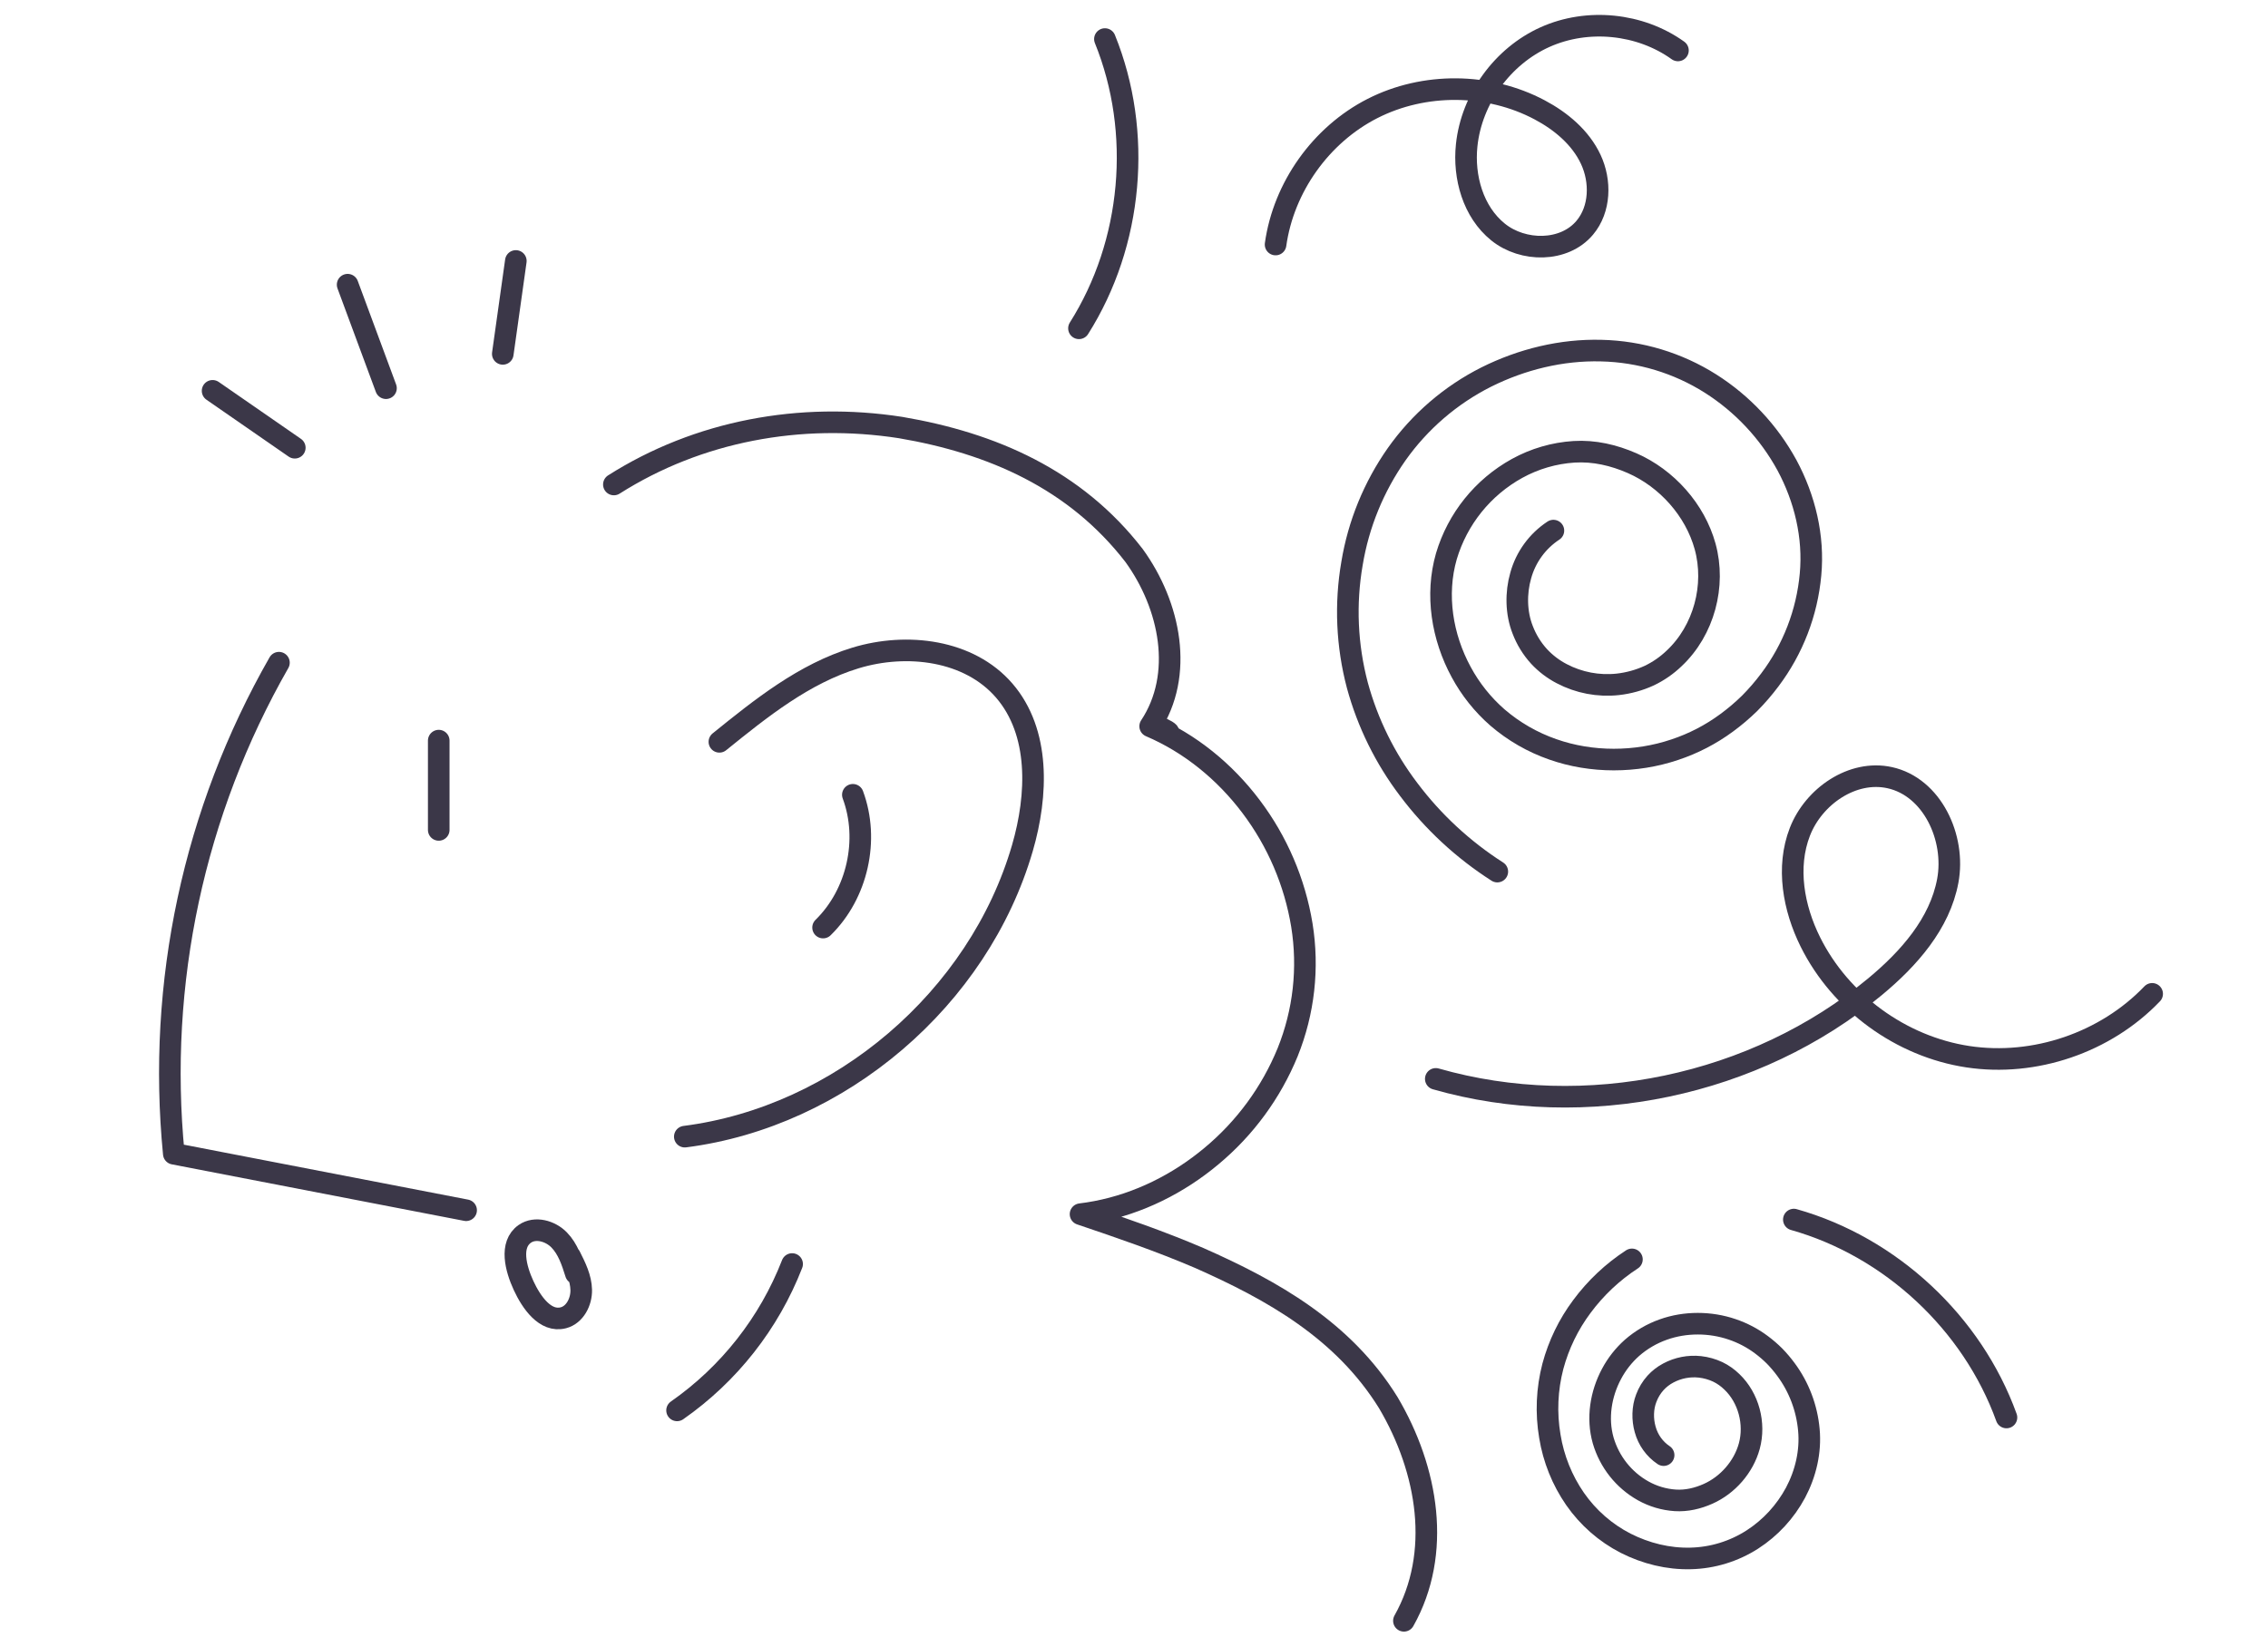
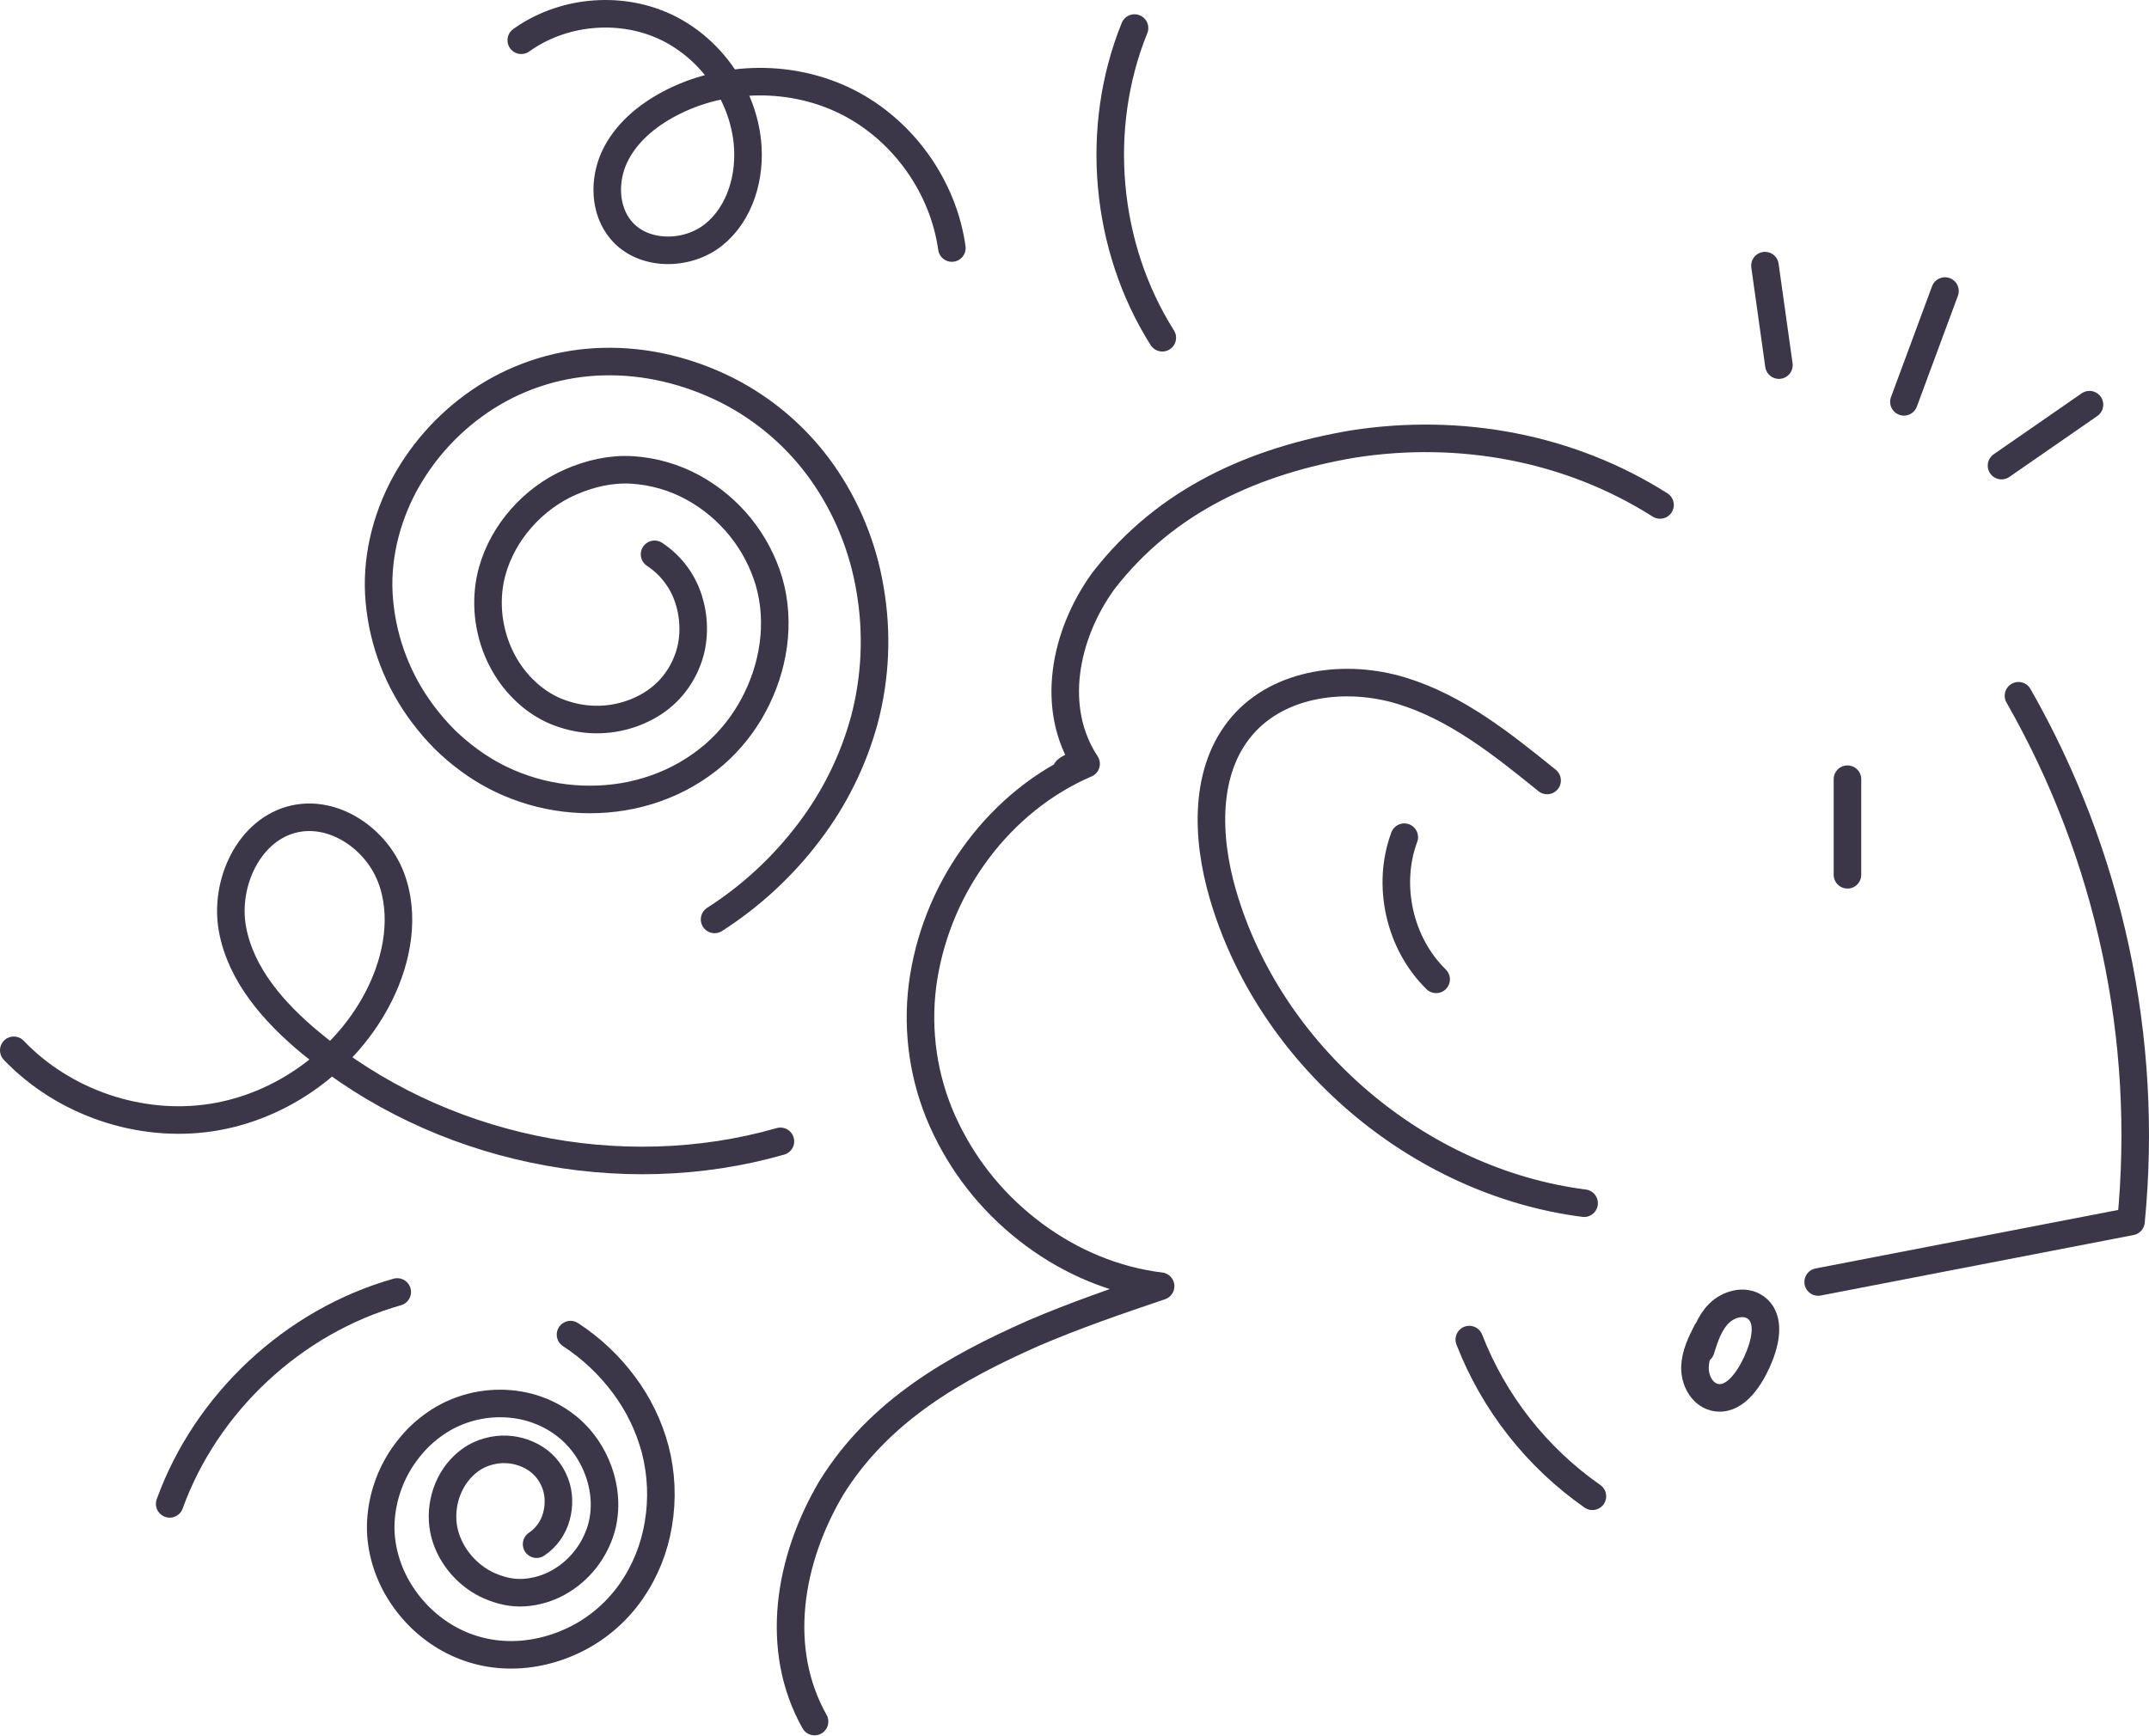
- <svg xmlns="http://www.w3.org/2000/svg" width="420" height="305" viewBox="0 0 420 305" fill="none">
-   <path d="M51.656 122.757C35.893 150.326 29.089 182.111 32.184 213.715L86.318 224.182" stroke="#3B3748" stroke-width="4" stroke-linecap="round" stroke-linejoin="round" />
-   <path d="M81.248 137.192V153.731" stroke="#3B3748" stroke-width="4" stroke-linecap="round" stroke-linejoin="round" />
-   <path d="M133.22 137.413C140.947 131.164 148.916 124.775 158.433 121.879C167.95 118.984 179.455 120.39 185.955 127.907C192.633 135.638 192.188 147.274 189.337 157.087C181.236 184.951 155.608 206.871 126.817 210.551" stroke="#3B3748" stroke-width="4" stroke-linecap="round" stroke-linejoin="round" />
-   <path d="M157.938 147.226C161.032 155.553 158.777 165.61 152.422 171.82" stroke="#3B3748" stroke-width="4" stroke-linecap="round" stroke-linejoin="round" />
-   <path d="M105.572 232.707C106.569 234.677 107.587 236.73 107.635 238.937C107.683 241.144 106.463 243.546 104.326 244.103C100.988 244.977 98.406 241.262 96.959 238.13C95.511 234.997 94.329 230.545 97.189 228.553C99.111 227.221 101.905 228.006 103.541 229.678C105.178 231.349 105.931 233.668 106.633 235.897" stroke="#3B3748" stroke-width="4" stroke-linecap="round" stroke-linejoin="round" />
-   <path d="M113.681 89.746C129.29 79.837 148.189 76.314 166.767 79.196C183.744 82.079 199.12 88.805 210.01 102.897C216.737 112.185 219.3 124.996 212.993 134.53C220.418 137.701 213.592 133.569 212.993 134.53C220.418 137.701 226.843 142.976 231.683 149.41C236.548 155.858 239.775 163.392 241.085 171.362C242.372 179.312 241.46 187.462 238.448 194.931C235.39 202.391 230.551 208.989 224.354 214.147C218.236 219.272 210.872 222.955 203.015 224.454C202.047 224.64 201.076 224.791 200.1 224.909C207.489 227.407 214.882 229.94 222.058 233.018C235.639 239.023 248.772 246.39 257.101 259.841C264.468 272.332 267.031 287.705 259.984 300.234" stroke="#3B3748" stroke-width="4" stroke-linecap="round" stroke-linejoin="round" />
-   <path d="M54.591 82.937L39.369 72.397" stroke="#3B3748" stroke-width="4" stroke-linecap="round" stroke-linejoin="round" />
-   <path d="M71.478 71.907L64.376 52.735" stroke="#3B3748" stroke-width="4" stroke-linecap="round" stroke-linejoin="round" />
-   <path d="M93.109 65.55L95.525 48.341" stroke="#3B3748" stroke-width="4" stroke-linecap="round" stroke-linejoin="round" />
-   <path d="M146.688 234.146C142.429 245.094 135.014 254.53 125.382 261.257" stroke="#3B3748" stroke-width="4" stroke-linecap="round" stroke-linejoin="round" />
-   <path d="M265.886 199.851C293.604 207.79 325.065 201.183 347.248 182.761C353.471 177.591 359.224 171.109 360.701 163.153C362.178 155.198 357.818 145.769 349.922 144.049C343.042 142.55 335.863 147.515 333.314 154.077C330.764 160.639 332.122 168.198 335.261 174.501C340.828 185.685 352.052 193.868 364.41 195.741C376.768 197.615 389.911 193.131 398.547 184.099" stroke="#3B3748" stroke-width="4" stroke-linecap="round" stroke-linejoin="round" />
-   <path d="M332.193 225.911C350.131 230.975 365.241 245.058 371.567 262.573" stroke="#3B3748" stroke-width="4" stroke-linecap="round" stroke-linejoin="round" />
-   <path d="M204.614 7.234C211.613 24.493 209.768 45.074 199.809 60.816" stroke="#3B3748" stroke-width="4" stroke-linecap="round" stroke-linejoin="round" />
-   <path d="M277.28 161.453C270.946 157.399 265.387 152.246 260.867 146.237C256.494 140.477 253.269 133.932 251.366 126.956C249.415 119.586 249.076 111.883 250.373 104.37C251.573 97.097 254.395 90.188 258.631 84.154C262.907 78.1 268.605 73.187 275.224 69.848C281.809 66.562 289.173 64.749 296.55 64.948C303.714 65.112 310.699 67.221 316.756 71.049C322.684 74.81 327.558 80.017 330.921 86.179C334.233 92.334 335.937 99.419 335.283 106.41C334.64 113.498 332.03 120.264 327.746 125.947C326.607 127.469 325.364 128.91 324.027 130.261C322.687 131.575 321.255 132.791 319.742 133.9C316.825 136.051 313.588 137.729 310.148 138.87C302.95 141.298 294.728 141.343 287.549 138.809C283.792 137.501 280.315 135.498 277.299 132.903C274.579 130.524 272.307 127.677 270.592 124.496C267.068 118.014 265.787 110.196 267.85 103.038C269.909 96.108 274.609 90.266 280.938 86.771C284.185 84.98 287.788 83.928 291.489 83.69C295.215 83.46 298.857 84.311 302.246 85.797C308.652 88.603 313.892 94.445 315.76 101.212C317.762 108.467 315.549 116.771 310.039 121.947C308.68 123.255 307.119 124.336 305.417 125.15C303.57 125.999 301.598 126.546 299.577 126.77C295.999 127.154 292.387 126.463 289.202 124.788C287.634 123.973 286.218 122.895 285.016 121.601C283.699 120.158 282.667 118.479 281.973 116.653C280.743 113.527 280.691 109.825 281.614 106.612C282.554 103.195 284.706 100.236 287.668 98.288" stroke="#3B3748" stroke-width="4" stroke-linecap="round" />
-   <path d="M310.731 9.344C303.716 4.313 293.991 3.336 286.115 6.872C278.238 10.408 272.508 18.325 271.607 26.908C270.989 32.817 272.793 39.248 277.415 42.977C282.037 46.705 289.664 46.736 293.476 42.182C296.359 38.752 296.483 33.576 294.59 29.528C292.697 25.48 289.078 22.45 285.128 20.352C275.659 15.318 263.731 15.228 254.179 20.09C244.627 24.951 237.702 34.675 236.218 45.295" stroke="#3B3748" stroke-width="4" stroke-linecap="round" stroke-linejoin="round" />
-   <path d="M302.209 233.288C298.631 235.615 295.491 238.573 292.937 242.022C290.467 245.328 288.645 249.085 287.57 253.089C286.467 257.319 286.276 261.741 287.009 266.053C287.686 270.227 289.281 274.193 291.674 277.656C294.09 281.131 297.309 283.951 301.048 285.868C304.768 287.754 308.929 288.794 313.096 288.68C317.143 288.586 321.089 287.375 324.511 285.178C327.86 283.019 330.614 280.031 332.513 276.494C334.385 272.961 335.347 268.895 334.978 264.882C334.615 260.814 333.14 256.93 330.72 253.668C330.076 252.795 329.374 251.967 328.619 251.192C327.862 250.438 327.053 249.74 326.198 249.103C324.55 247.868 322.721 246.906 320.778 246.25C316.712 244.857 312.066 244.831 308.011 246.285C305.889 247.036 303.924 248.186 302.22 249.675C300.683 251.041 299.4 252.675 298.431 254.501C296.44 258.221 295.717 262.709 296.882 266.817C298.045 270.795 300.701 274.148 304.276 276.154C306.111 277.182 308.146 277.786 310.237 277.923C312.342 278.055 314.399 277.566 316.314 276.713C319.933 275.103 322.893 271.75 323.948 267.865C325.079 263.701 323.829 258.935 320.716 255.964C319.948 255.213 319.067 254.593 318.105 254.126C317.062 253.638 315.948 253.324 314.806 253.196C312.785 252.976 310.744 253.372 308.945 254.333C308.059 254.801 307.259 255.42 306.58 256.163C305.836 256.991 305.253 257.955 304.861 259.003C304.166 260.797 304.137 262.922 304.658 264.766C305.189 266.727 306.405 268.426 308.078 269.544" stroke="#3B3748" stroke-width="4" stroke-linecap="round" />
+ <svg xmlns="http://www.w3.org/2000/svg" width="312" height="252" viewBox="0 0 312 252" fill="none">
+   <path d="M293.05 101.035C306.275 124.175 311.984 150.854 309.388 177.381L263.968 186.166" stroke="#3B3748" stroke-width="4" stroke-linecap="round" stroke-linejoin="round" />
+   <path d="M268.222 113.151V127.033" stroke="#3B3748" stroke-width="4" stroke-linecap="round" stroke-linejoin="round" />
+   <path d="M224.615 113.337C218.133 108.092 211.446 102.729 203.461 100.299C195.477 97.869 185.823 99.049 180.37 105.358C174.766 111.847 175.14 121.614 177.532 129.85C184.329 153.238 205.832 171.636 229.988 174.725" stroke="#3B3748" stroke-width="4" stroke-linecap="round" stroke-linejoin="round" />
+   <path d="M203.877 121.573C201.28 128.563 203.173 137.004 208.505 142.216" stroke="#3B3748" stroke-width="4" stroke-linecap="round" stroke-linejoin="round" />
+   <path d="M247.813 193.322C246.977 194.975 246.123 196.698 246.082 198.55C246.042 200.402 247.066 202.419 248.859 202.886C251.659 203.62 253.825 200.502 255.04 197.873C256.255 195.244 257.247 191.507 254.847 189.835C253.234 188.717 250.89 189.375 249.517 190.779C248.144 192.182 247.512 194.128 246.923 195.999" stroke="#3B3748" stroke-width="4" stroke-linecap="round" stroke-linejoin="round" />
+   <path d="M241.01 73.328C227.914 65.011 212.057 62.054 196.469 64.473C182.225 66.892 169.325 72.538 160.187 84.366C154.543 92.162 152.393 102.914 157.685 110.917C151.455 113.579 157.182 110.111 157.685 110.917C151.455 113.579 146.064 118.006 142.003 123.407C137.921 128.819 135.214 135.142 134.115 141.832C133.035 148.504 133.8 155.345 136.327 161.614C138.893 167.876 142.953 173.413 148.152 177.743C153.285 182.045 159.464 185.136 166.057 186.394C166.868 186.55 167.684 186.677 168.502 186.776C162.302 188.873 156.099 190.999 150.079 193.582C138.684 198.623 127.665 204.806 120.677 216.096C114.496 226.58 112.346 239.484 118.258 250" stroke="#3B3748" stroke-width="4" stroke-linecap="round" stroke-linejoin="round" />
+   <path d="M290.587 67.613L303.359 58.766" stroke="#3B3748" stroke-width="4" stroke-linecap="round" stroke-linejoin="round" />
+   <path d="M276.419 58.355L282.378 42.263" stroke="#3B3748" stroke-width="4" stroke-linecap="round" stroke-linejoin="round" />
+   <path d="M258.27 53.019L256.243 38.575" stroke="#3B3748" stroke-width="4" stroke-linecap="round" stroke-linejoin="round" />
+   <path d="M213.316 194.529C216.889 203.718 223.111 211.638 231.192 217.285" stroke="#3B3748" stroke-width="4" stroke-linecap="round" stroke-linejoin="round" />
+   <path d="M113.305 165.743C90.05 172.408 63.653 166.862 45.041 151.399C39.819 147.06 34.992 141.619 33.754 134.942C32.515 128.264 36.172 120.35 42.797 118.907C48.57 117.649 54.593 121.815 56.732 127.324C58.871 132.832 57.732 139.176 55.098 144.466C50.427 153.853 41.01 160.722 30.641 162.294C20.273 163.867 9.246 160.104 2 152.523" stroke="#3B3748" stroke-width="4" stroke-linecap="round" stroke-linejoin="round" />
+   <path d="M57.673 187.617C42.622 191.867 29.945 203.688 24.637 218.389" stroke="#3B3748" stroke-width="4" stroke-linecap="round" stroke-linejoin="round" />
+   <path d="M164.714 4.072C158.842 18.558 160.39 35.833 168.746 49.045" stroke="#3B3748" stroke-width="4" stroke-linecap="round" stroke-linejoin="round" />
+   <path d="M103.746 133.515C109.061 130.112 113.724 125.787 117.517 120.743C121.186 115.909 123.892 110.415 125.488 104.56C127.125 98.374 127.41 91.908 126.322 85.603C125.315 79.498 122.947 73.698 119.393 68.635C115.805 63.553 111.024 59.429 105.471 56.626C99.946 53.868 93.767 52.347 87.578 52.513C81.567 52.651 75.707 54.422 70.624 57.634C65.651 60.792 61.562 65.162 58.74 70.334C55.961 75.5 54.531 81.447 55.08 87.315C55.619 93.263 57.81 98.943 61.403 103.713C62.359 104.99 63.402 106.2 64.524 107.334C65.648 108.436 66.85 109.457 68.12 110.388C70.566 112.194 73.283 113.602 76.169 114.56C82.208 116.598 89.107 116.635 95.13 114.509C98.282 113.411 101.199 111.729 103.73 109.552C106.012 107.555 107.918 105.165 109.358 102.495C112.314 97.054 113.389 90.492 111.658 84.484C109.931 78.668 105.987 73.764 100.677 70.831C97.952 69.328 94.929 68.445 91.824 68.245C88.698 68.051 85.642 68.766 82.799 70.013C77.424 72.368 73.027 77.272 71.46 82.952C69.781 89.041 71.638 96.011 76.26 100.355C77.401 101.453 78.71 102.361 80.138 103.044C81.688 103.756 83.343 104.215 85.038 104.404C88.04 104.726 91.071 104.146 93.743 102.74C95.058 102.056 96.246 101.151 97.255 100.065C98.36 98.854 99.227 97.445 99.809 95.912C100.841 93.288 100.884 90.181 100.11 87.484C99.321 84.616 97.515 82.132 95.03 80.498" stroke="#3B3748" stroke-width="4" stroke-linecap="round" />
+   <path d="M75.679 5.843C81.565 1.62 89.724 0.8 96.333 3.768C102.942 6.736 107.75 13.381 108.505 20.585C109.024 25.545 107.511 30.943 103.633 34.072C99.754 37.201 93.355 37.228 90.157 33.405C87.738 30.526 87.633 26.182 89.222 22.784C90.81 19.386 93.847 16.843 97.161 15.082C105.105 10.857 115.114 10.781 123.128 14.862C131.142 18.943 136.953 27.104 138.197 36.018" stroke="#3B3748" stroke-width="4" stroke-linecap="round" stroke-linejoin="round" />
+   <path d="M82.83 193.809C85.832 195.762 88.467 198.245 90.609 201.14C92.682 203.915 94.211 207.068 95.113 210.429C96.038 213.979 96.198 217.691 95.584 221.31C95.015 224.814 93.677 228.142 91.669 231.049C89.642 233.966 86.942 236.333 83.804 237.941C80.683 239.525 77.192 240.398 73.695 240.302C70.3 240.223 66.989 239.207 64.118 237.363C61.308 235.551 58.998 233.042 57.404 230.074C55.834 227.108 55.026 223.695 55.336 220.327C55.641 216.913 56.878 213.653 58.908 210.915C59.449 210.182 60.038 209.487 60.671 208.836C61.306 208.204 61.985 207.618 62.703 207.084C64.085 206.047 65.62 205.239 67.25 204.689C70.662 203.519 74.559 203.498 77.962 204.718C79.743 205.348 81.391 206.314 82.82 207.563C84.11 208.71 85.187 210.081 86 211.614C87.67 214.737 88.277 218.503 87.299 221.952C86.324 225.29 84.095 228.105 81.096 229.788C79.556 230.651 77.849 231.158 76.094 231.273C74.329 231.384 72.602 230.973 70.996 230.258C67.959 228.906 65.475 226.091 64.59 222.831C63.641 219.336 64.69 215.335 67.302 212.842C67.946 212.212 68.686 211.691 69.493 211.299C70.368 210.89 71.303 210.626 72.261 210.518C73.957 210.334 75.669 210.666 77.178 211.473C77.921 211.866 78.593 212.385 79.163 213.009C79.787 213.704 80.276 214.513 80.605 215.392C81.188 216.898 81.213 218.682 80.775 220.23C80.33 221.876 79.31 223.302 77.906 224.24" stroke="#3B3748" stroke-width="4" stroke-linecap="round" />
</svg>
